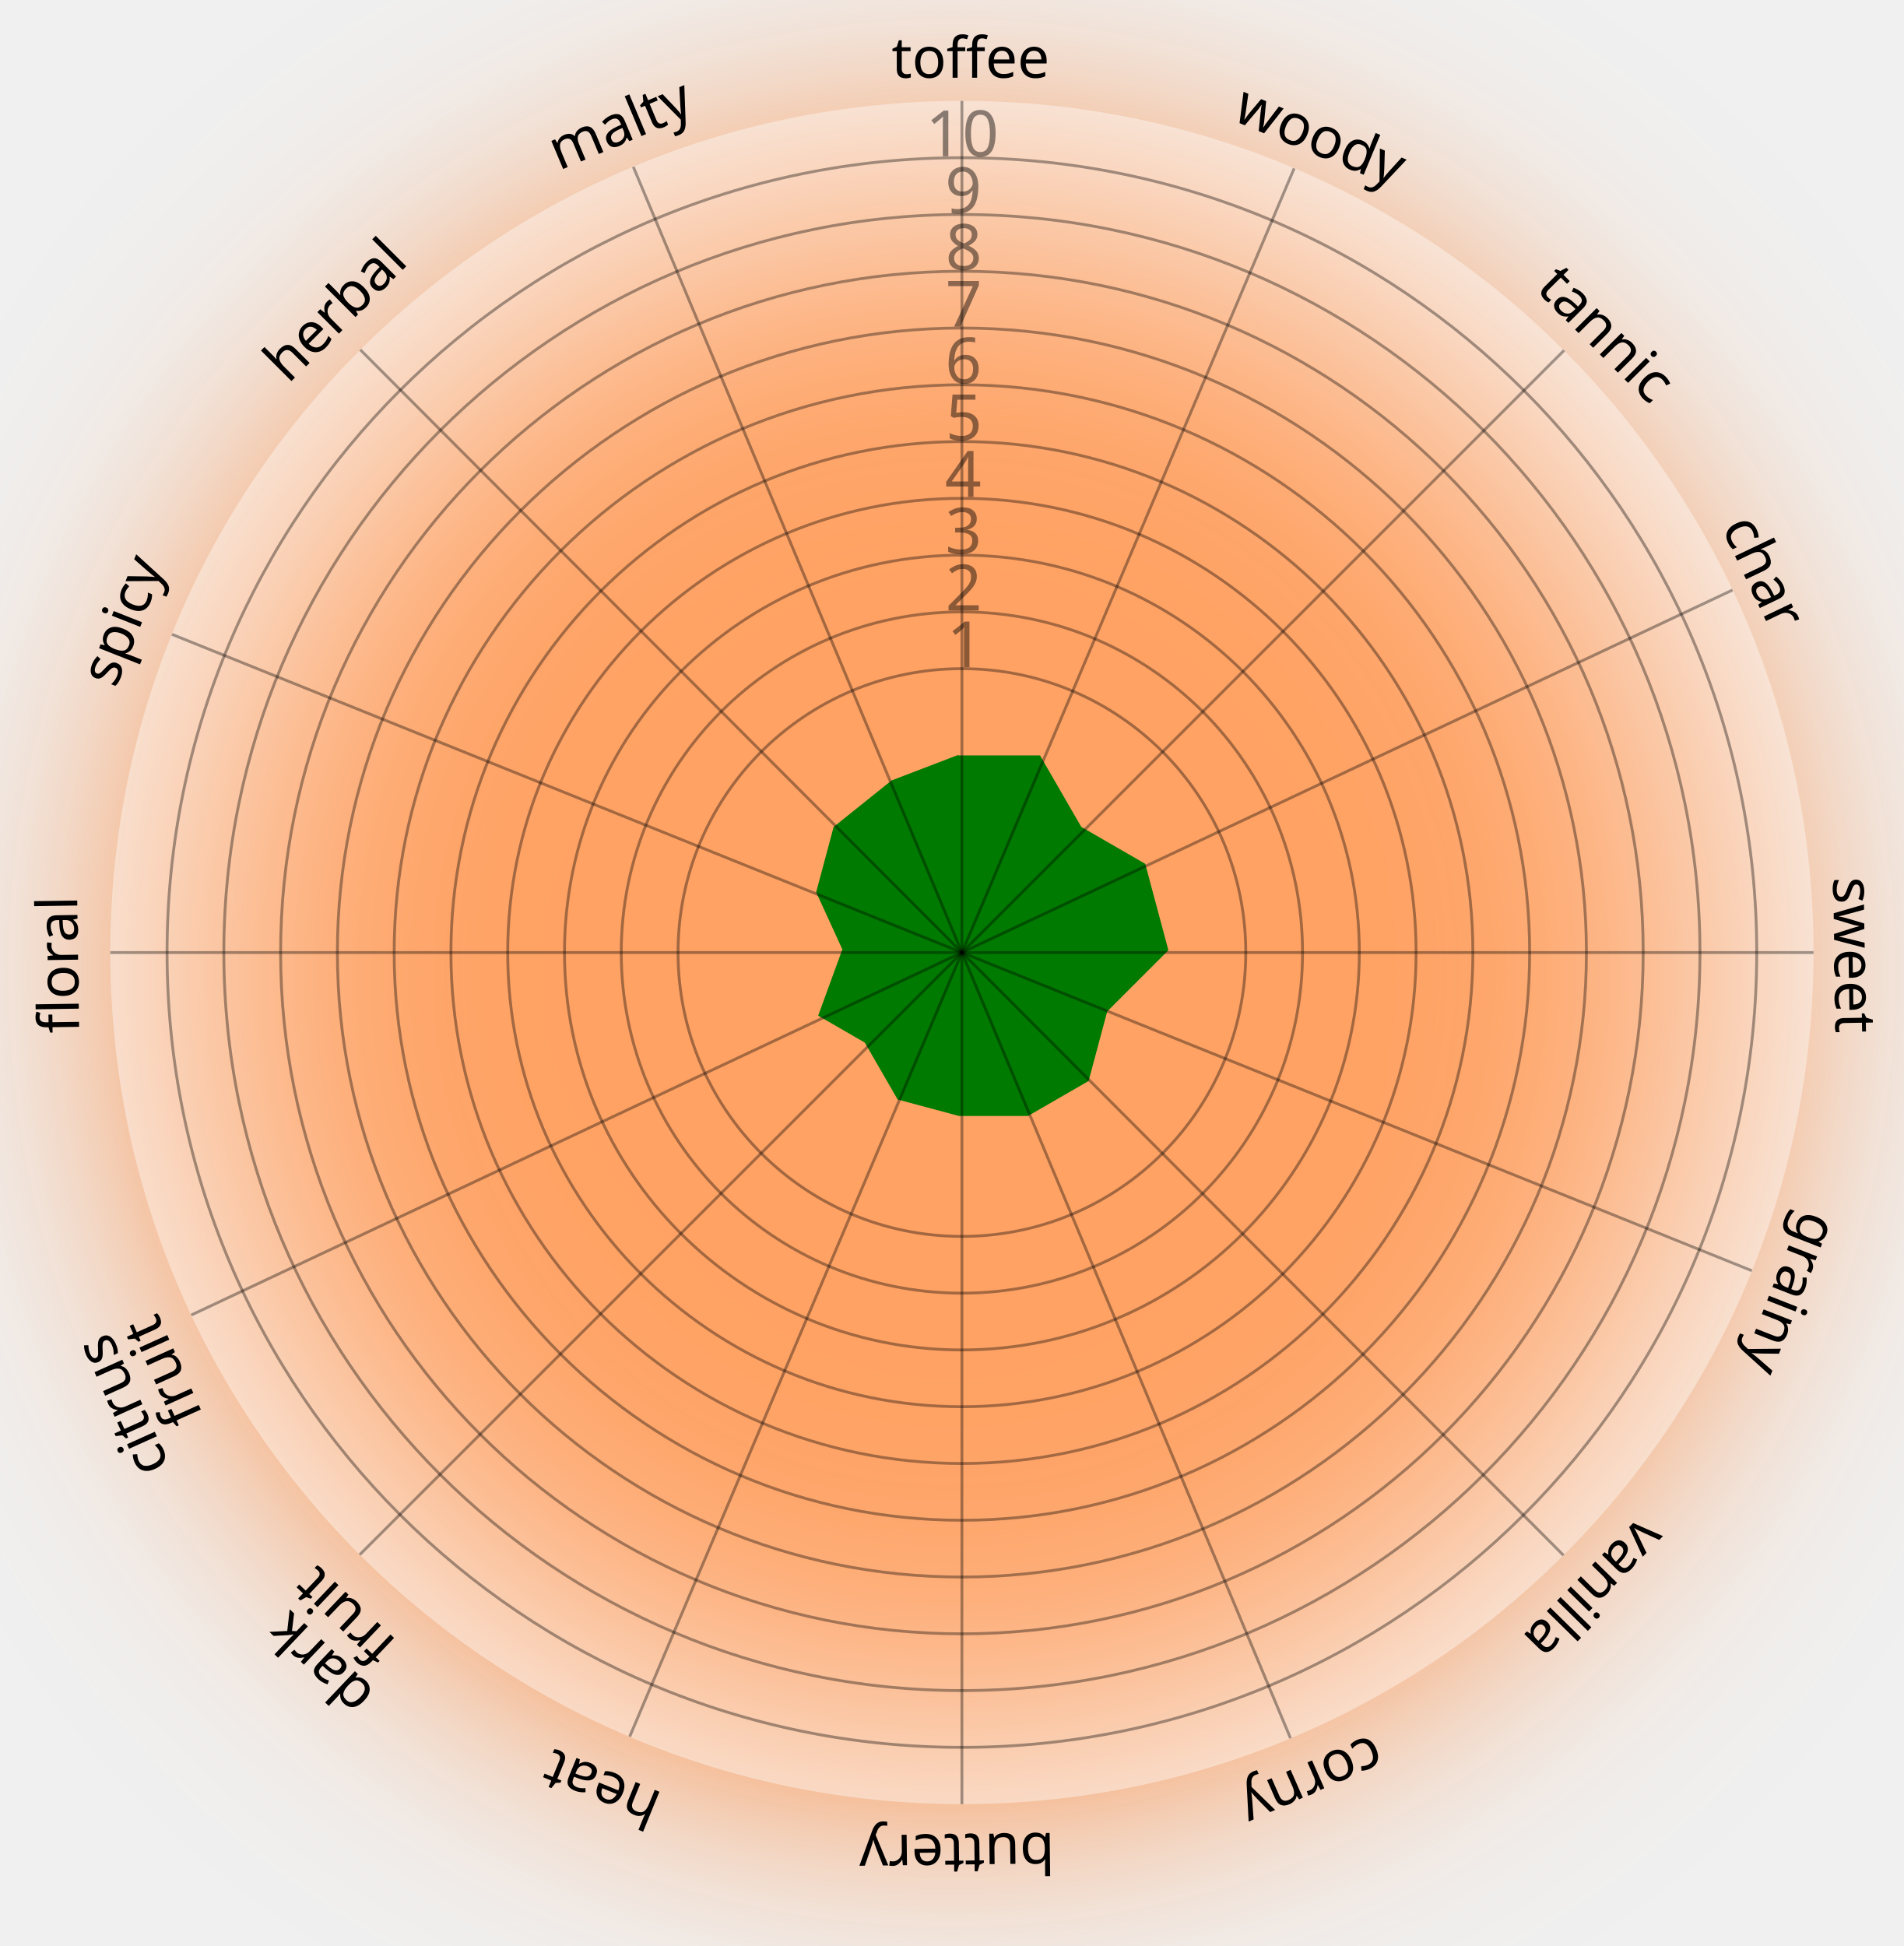
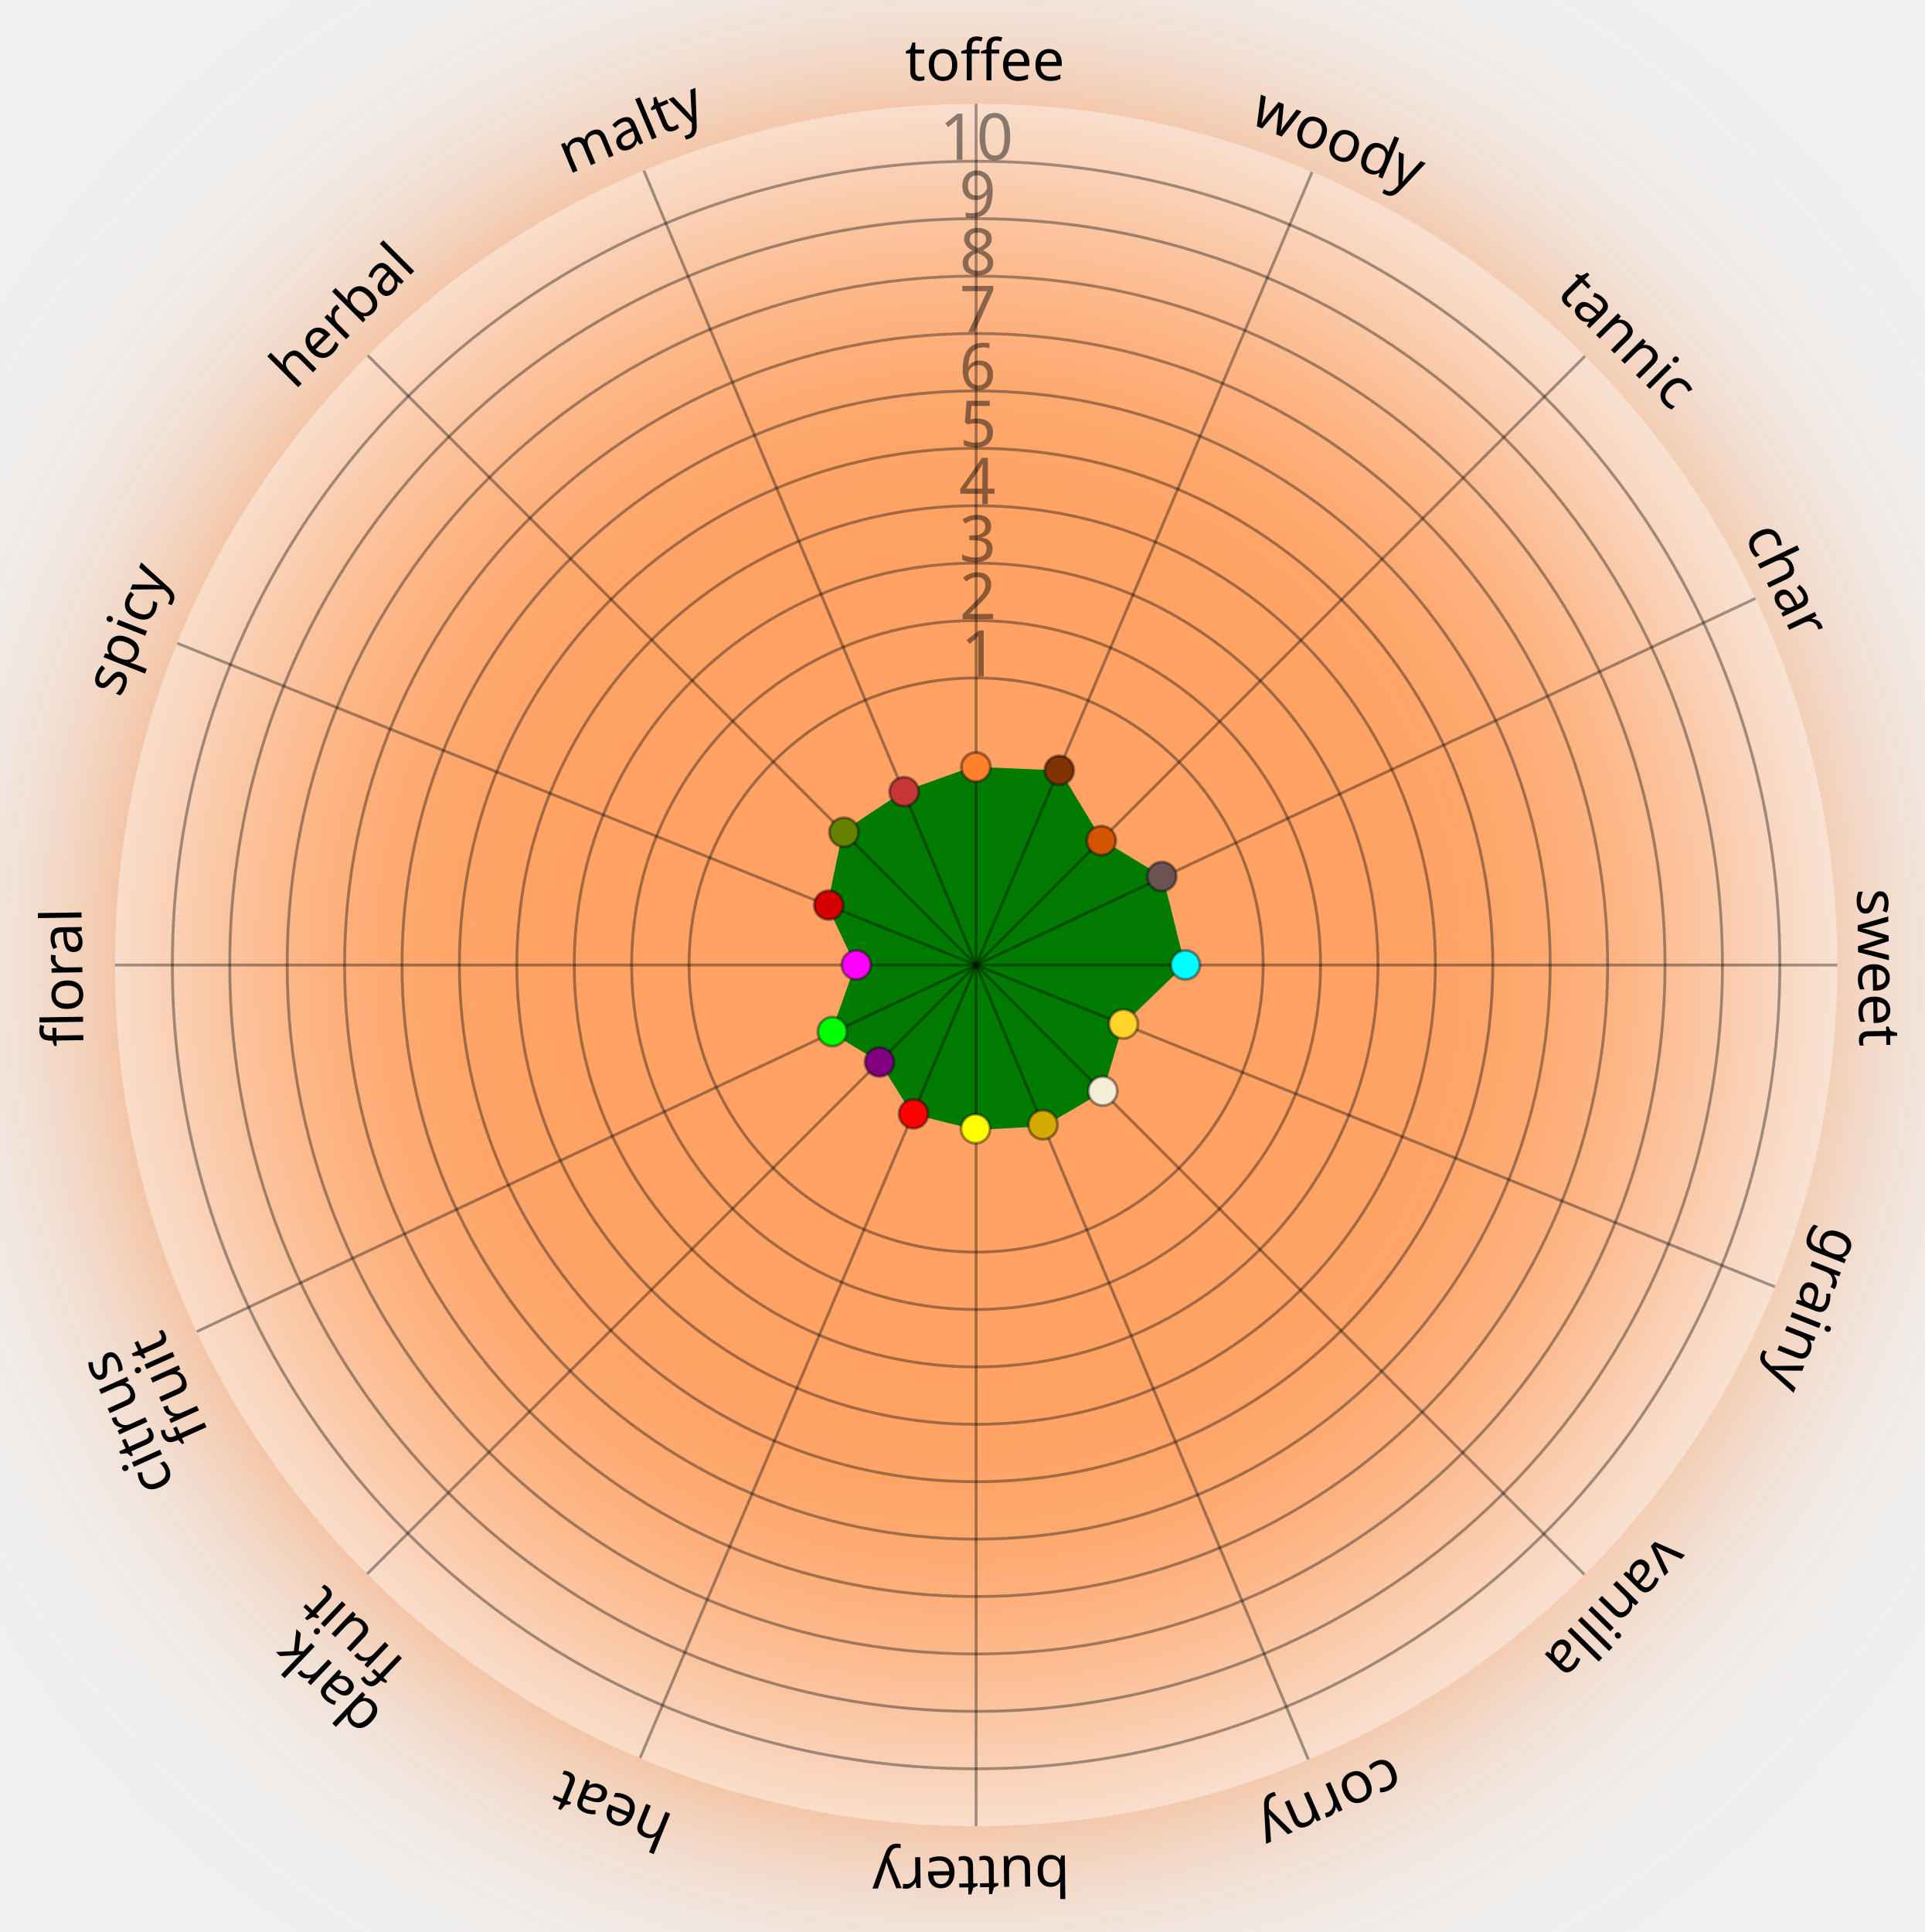
- <svg xmlns="http://www.w3.org/2000/svg" width="536.414pt" height="548.432pt" viewBox="0 0 670.518 685.54" id="svg2" version="1.1">
+ <svg xmlns="http://www.w3.org/2000/svg" width="536.414pt" height="538.432pt" viewBox="0 0 670.518 673.04" id="svg2" version="1.1">
  <defs id="defs4">
    <filter style="color-interpolation-filters:sRGB" id="filter4206" x="-0.233" width="1.466" y="-0.23" height="1.46">
      <feGaussianBlur stdDeviation="57.367" id="feGaussianBlur4208" />
    </filter>
  </defs>
-   <g id="layer1" transform="translate(-33.19197,-190.6208)">
-     <ellipse style="opacity:1;fill:#ff6600;fill-opacity:1;filter:url(#filter4206)" id="path4136" cx="372.047" cy="526.181" rx="295.47" ry="299.005" transform="matrix(0.9234677,0,0,0.9234677,24.8771,47.47978)" />
-     <circle style="opacity:1;fill:#ffffff;fill-opacity:0.392" id="path4200" cx="372.047" cy="526.181" r="300" />
-     <path style="fill:#007a00;fill-opacity:1;fill-rule:evenodd;stroke:#007a00;stroke-width:1px;stroke-linecap:butt;stroke-linejoin:miter;stroke-opacity:1" d="m 370.34,457.229 28.929,0 14.465,25.055 22.463,12.969 8.032,29.975 -21.427,21.427 -6.551,24.447 -21.037,12.146 -24.16,0 -21.307,-5.709 -11.551,-20.007 -16.169,-9.335 8.446,-23.145 -9.24,-20.179 6.071,-22.657 20.227,-16.224 23.365,-8.944" id="path4540" />
-     <g id="g4510" style="fill:none">
+   <ellipse style="opacity:1;fill:#ff6600;fill-opacity:1;filter:url(#filter4206)" id="path4136" cx="372.047" cy="526.181" rx="295.47" ry="299.005" transform="matrix(0.9234678,0,0,0.9234678,-8.314865,-149.3911)" />
+   <g id="layer1">
+     <circle style="opacity:1;fill:#ffffff;fill-opacity:0.392" id="path4200" cx="340.047" cy="336.181" r="300" />
+     <path style="fill:#007a00;fill-opacity:1;fill-rule:evenodd;stroke:#007a00;stroke-width:1px;stroke-linecap:butt;stroke-linejoin:miter;stroke-opacity:1" d="M 368.657,268.365 C 373.605,276.548 378.554,284.731 383.502,292.915 390.568,297.196 397.635,301.477 404.702,305.758 407.211,315.833 409.72,325.909 412.229,335.985 405.086,342.875 397.944,349.764 390.801,356.654 388.492,364.425 386.182,372.195 383.872,379.965 376.935,383.881 370.128,388.228 363.111,391.877 355.359,392.228 347.581,392.86 339.845,393.036 332.605,391.245 325.366,389.455 318.126,387.664 314.135,381.563 310.452,375.147 306.27,369.242 300.898,366.023 295.526,362.804 290.154,359.585 292.927,351.786 295.7,343.987 298.473,336.188 295.224,329.293 291.976,322.398 288.728,315.503 290.499,306.983 292.27,298.463 294.041,289.943 301.284,285.305 308.325,280.263 315.695,275.879 323.807,272.977 331.919,270.076 340.031,267.174" id="finish" />
+     <g id="g4510" style="fill:none" transform="translate(-32,-190)">
      <circle r="280" cy="526.181" cx="372.047" id="path4200-7" style="opacity:1;fill:none;fill-opacity:1;stroke:#000000;stroke-opacity:0.363" />
      <circle r="260" cy="526.181" cx="372.047" id="path4200-7-8" style="opacity:1;fill:none;fill-opacity:1;stroke:#000000;stroke-opacity:0.363" />
      <circle r="240" cy="526.181" cx="372.047" id="path4200-7-5" style="opacity:1;fill:none;fill-opacity:1;stroke:#000000;stroke-opacity:0.363" />
      <circle r="220" cy="526.181" cx="372.047" id="path4200-7-7" style="opacity:1;fill:none;fill-opacity:1;stroke:#000000;stroke-opacity:0.363" />
      <circle r="200" cy="526.181" cx="372.047" id="path4200-7-4" style="opacity:1;fill:none;fill-opacity:1;stroke:#000000;stroke-opacity:0.363" />
      <circle r="180" cy="526.181" cx="372.047" id="path4200-7-1" style="opacity:1;fill:none;fill-opacity:1;stroke:#000000;stroke-opacity:0.363" />
      <circle r="160" cy="526.181" cx="372.047" id="path4200-7-85" style="opacity:1;fill:none;fill-opacity:1;stroke:#000000;stroke-opacity:0.363" />
      <circle r="140" cy="526.181" cx="372.047" id="path4200-7-9" style="opacity:1;fill:none;fill-opacity:1;stroke:#000000;stroke-opacity:0.363" />
      <circle r="120" cy="526.181" cx="372.047" id="path4200-7-75" style="opacity:1;fill:none;fill-opacity:1;stroke:#000000;stroke-opacity:0.363" />
      <circle r="100" cy="526.181" cx="372.047" id="path4200-7-3" style="opacity:1;fill:none;fill-opacity:0;stroke:#000000;stroke-opacity:0.365" />
-       <path id="path4316" d="m 372.047,226.181 0,600" style="fill:none;fill-rule:evenodd;stroke:#000000;stroke-width:0.998px;stroke-linecap:butt;stroke-linejoin:miter;stroke-opacity:0.363" />
-       <path id="path4316-8" d="m 672.047,526.181 -600,0" style="fill:none;fill-rule:evenodd;stroke:#000000;stroke-width:0.998px;stroke-linecap:butt;stroke-linejoin:miter;stroke-opacity:0.363" />
+       <path id="path4316" d="M 372.047,226.181 372.047,826.181" style="fill:none;fill-rule:evenodd;stroke:#000000;stroke-width:0.998px;stroke-linecap:butt;stroke-linejoin:miter;stroke-opacity:0.363" />
+       <path id="path4316-8" d="M 672.047,526.181 72.047,526.181" style="fill:none;fill-rule:evenodd;stroke:#000000;stroke-width:0.998px;stroke-linecap:butt;stroke-linejoin:miter;stroke-opacity:0.363" />
      <path style="fill:none;fill-rule:evenodd;stroke:#000000;stroke-width:0.998px;stroke-linecap:butt;stroke-linejoin:miter;stroke-opacity:0.363" d="M 583.971,738.522 160.124,313.841" id="path4375" />
      <path style="fill:none;fill-rule:evenodd;stroke:#000000;stroke-width:0.998px;stroke-linecap:butt;stroke-linejoin:miter;stroke-opacity:0.363" d="M 159.915,738.313 584.179,314.049" id="path4377" />
      <path style="fill:none;fill-rule:evenodd;stroke:#000000;stroke-width:0.998px;stroke-linecap:butt;stroke-linejoin:miter;stroke-opacity:0.363" d="M 487.799,802.951 256.296,249.411" id="path4379" />
      <path style="fill:none;fill-rule:evenodd;stroke:#000000;stroke-width:0.998px;stroke-linecap:butt;stroke-linejoin:miter;stroke-opacity:0.363" d="M 255.009,802.409 489.086,249.953" id="path4381" />
      <path style="fill:none;fill-rule:evenodd;stroke:#000000;stroke-width:0.998px;stroke-linecap:butt;stroke-linejoin:miter;stroke-opacity:0.363" d="M 100.583,653.88 643.512,398.482" id="path4383" />
      <path style="fill:none;fill-rule:evenodd;stroke:#000000;stroke-width:0.998px;stroke-linecap:butt;stroke-linejoin:miter;stroke-opacity:0.363" d="M 93.774,414.091 650.32,638.271" id="path4385" />
+       <circle style="opacity:1;fill:#668000;fill-opacity:1;stroke:#000000;stroke-opacity:0.392" id="path4235" cx="326.01" cy="479.929" r="5.051" />
+       <circle style="opacity:1;fill:#c83737;fill-opacity:1;stroke:#000000;stroke-opacity:0.392" id="path4235-9" cx="346.971" cy="465.787" r="5.051" />
+       <circle style="opacity:1;fill:#ff7f2a;fill-opacity:1;stroke:#000000;stroke-opacity:0.392" id="path4235-0" cx="371.972" cy="457.2" r="5.051" />
+       <circle style="opacity:1;fill:#803300;fill-opacity:1;stroke:#000000;stroke-opacity:0.392" id="path4235-91" cx="401.014" cy="458.337" r="5.051" />
+       <circle style="opacity:1;fill:#d45500;fill-opacity:1;stroke:#000000;stroke-opacity:0.392" id="path4235-7" cx="415.661" cy="482.833" r="5.051" />
+       <circle style="opacity:1;fill:#6c5353;fill-opacity:1;stroke:#000000;stroke-opacity:0.392" id="path4235-71" cx="436.748" cy="495.334" r="5.051" />
+       <circle style="opacity:1;fill:#00ffff;fill-opacity:1;stroke:#000000;stroke-opacity:0.392" id="path4235-1" cx="444.955" cy="526.143" r="5.051" />
+       <circle style="opacity:1;fill:#ffd42a;fill-opacity:1;stroke:#000000;stroke-opacity:0.392" id="path4235-5" cx="423.363" cy="546.725" r="5.051" />
+       <circle style="opacity:1;fill:#f4eed7;fill-opacity:1;stroke:#000000;stroke-opacity:0.392" id="path4235-97" cx="416.166" cy="570.085" r="5.051" />
+       <circle style="color:#000000;clip-rule:nonzero;display:inline;overflow:visible;visibility:visible;opacity:1;isolation:auto;mix-blend-mode:normal;color-interpolation:sRGB;color-interpolation-filters:linearRGB;solid-color:#000000;solid-opacity:1;fill:#d4aa00;fill-opacity:1;fill-rule:nonzero;stroke:#000000;stroke-width:1;stroke-linecap:butt;stroke-linejoin:miter;stroke-miterlimit:4;stroke-dasharray:none;stroke-dashoffset:0;stroke-opacity:0.392;color-rendering:auto;image-rendering:auto;shape-rendering:auto;text-rendering:auto;enable-background:accumulate" id="path4235-76" cx="395.332" cy="581.828" r="5.051" />
+       <circle style="opacity:1;fill:#ffff00;fill-opacity:1;stroke:#000000;stroke-opacity:0.392" id="path4235-6" cx="371.846" cy="583.217" r="5.051" />
+       <circle style="opacity:1;fill:#ff0000;fill-opacity:1;stroke:#000000;stroke-opacity:0.392" id="path4235-56" cx="350.254" cy="578.04" r="5.051" />
+       <circle style="opacity:1;fill:#800080;fill-opacity:1;stroke:#000000;stroke-opacity:0.392" id="path4235-3" cx="338.384" cy="559.984" r="5.051" />
+       <circle style="opacity:1;fill:#00ff00;fill-opacity:1;stroke:#000000;stroke-opacity:0.392" id="path4235-94" cx="321.969" cy="549.377" r="5.051" />
+       <circle style="opacity:1;fill:#ff00ff;fill-opacity:1;stroke:#000000;stroke-opacity:0.392" id="path4235-8" cx="330.303" cy="526.143" r="5.051" />
+       <circle style="opacity:1;fill:#d40000;fill-opacity:1;stroke:#000000;stroke-opacity:0.392" id="path4235-12" cx="320.707" cy="505.309" r="5.051" />
    </g>
-     <text xml:space="preserve" style="font-style:normal;font-variant:normal;font-weight:normal;font-stretch:normal;font-size:22.5px;line-height:125%;font-family:'Abyssinica SIL';-inkscape-font-specification:'Abyssinica SIL, Normal';text-align:start;letter-spacing:0px;word-spacing:0px;writing-mode:lr-tb;text-anchor:start;opacity:0.45;fill:#000000;fill-opacity:1;stroke:none;stroke-width:1px;stroke-linecap:butt;stroke-linejoin:miter;stroke-opacity:1" x="359.281" y="245.659" id="text4387">
-       <tspan id="tspan4389" x="359.281" y="245.659">10</tspan>
+     <text xml:space="preserve" style="font-style:normal;font-variant:normal;font-weight:normal;font-stretch:normal;font-size:22.5px;line-height:125%;font-family:'Abyssinica SIL';-inkscape-font-specification:'Abyssinica SIL, Normal';text-align:start;letter-spacing:0px;word-spacing:0px;writing-mode:lr-tb;text-anchor:start;opacity:0.45;fill:#000000;fill-opacity:1;stroke:none;stroke-width:1px;stroke-linecap:butt;stroke-linejoin:miter;stroke-opacity:1" x="327.281" y="55.659" id="text4387">
+       <tspan id="tspan4389" x="327.281" y="55.659">10</tspan>
    </text>
-     <text xml:space="preserve" style="font-style:normal;font-variant:normal;font-weight:normal;font-stretch:normal;font-size:22.5px;line-height:125%;font-family:'Abyssinica SIL';-inkscape-font-specification:'Abyssinica SIL, Normal';text-align:start;letter-spacing:0px;word-spacing:0px;writing-mode:lr-tb;text-anchor:start;opacity:0.45;fill:#000000;fill-opacity:1;stroke:none;stroke-width:1px;stroke-linecap:butt;stroke-linejoin:miter;stroke-opacity:1" x="366.131" y="265.681" id="text4387-1">
-       <tspan id="tspan4481" x="366.131" y="265.681">9</tspan>
+     <text xml:space="preserve" style="font-style:normal;font-variant:normal;font-weight:normal;font-stretch:normal;font-size:22.5px;line-height:125%;font-family:'Abyssinica SIL';-inkscape-font-specification:'Abyssinica SIL, Normal';text-align:start;letter-spacing:0px;word-spacing:0px;writing-mode:lr-tb;text-anchor:start;opacity:0.45;fill:#000000;fill-opacity:1;stroke:none;stroke-width:1px;stroke-linecap:butt;stroke-linejoin:miter;stroke-opacity:1" x="334.131" y="75.681" id="text4387-1">
+       <tspan id="tspan4481" x="334.131" y="75.681">9</tspan>
    </text>
-     <text xml:space="preserve" style="font-style:normal;font-variant:normal;font-weight:normal;font-stretch:normal;font-size:22.5px;line-height:125%;font-family:'Abyssinica SIL';-inkscape-font-specification:'Abyssinica SIL, Normal';text-align:start;letter-spacing:0px;word-spacing:0px;writing-mode:lr-tb;text-anchor:start;opacity:0.45;fill:#000000;fill-opacity:1;stroke:none;stroke-width:1px;stroke-linecap:butt;stroke-linejoin:miter;stroke-opacity:1" x="366.263" y="285.681" id="text4387-6">
-       <tspan id="tspan4483" x="366.263" y="285.681">8</tspan>
+     <text xml:space="preserve" style="font-style:normal;font-variant:normal;font-weight:normal;font-stretch:normal;font-size:22.5px;line-height:125%;font-family:'Abyssinica SIL';-inkscape-font-specification:'Abyssinica SIL, Normal';text-align:start;letter-spacing:0px;word-spacing:0px;writing-mode:lr-tb;text-anchor:start;opacity:0.45;fill:#000000;fill-opacity:1;stroke:none;stroke-width:1px;stroke-linecap:butt;stroke-linejoin:miter;stroke-opacity:1" x="334.263" y="95.681" id="text4387-6">
+       <tspan id="tspan4483" x="334.263" y="95.681">8</tspan>
    </text>
-     <text xml:space="preserve" style="font-style:normal;font-variant:normal;font-weight:normal;font-stretch:normal;font-size:22.5px;line-height:125%;font-family:'Abyssinica SIL';-inkscape-font-specification:'Abyssinica SIL, Normal';text-align:start;letter-spacing:0px;word-spacing:0px;writing-mode:lr-tb;text-anchor:start;opacity:0.45;fill:#000000;fill-opacity:1;stroke:none;stroke-width:1px;stroke-linecap:butt;stroke-linejoin:miter;stroke-opacity:1" x="366.252" y="305.681" id="text4387-8">
-       <tspan id="tspan4485" x="366.252" y="305.681">7</tspan>
+     <text xml:space="preserve" style="font-style:normal;font-variant:normal;font-weight:normal;font-stretch:normal;font-size:22.5px;line-height:125%;font-family:'Abyssinica SIL';-inkscape-font-specification:'Abyssinica SIL, Normal';text-align:start;letter-spacing:0px;word-spacing:0px;writing-mode:lr-tb;text-anchor:start;opacity:0.45;fill:#000000;fill-opacity:1;stroke:none;stroke-width:1px;stroke-linecap:butt;stroke-linejoin:miter;stroke-opacity:1" x="334.252" y="115.681" id="text4387-8">
+       <tspan id="tspan4485" x="334.252" y="115.681">7</tspan>
    </text>
-     <text xml:space="preserve" style="font-style:normal;font-variant:normal;font-weight:normal;font-stretch:normal;font-size:22.5px;line-height:125%;font-family:'Abyssinica SIL';-inkscape-font-specification:'Abyssinica SIL, Normal';text-align:start;letter-spacing:0px;word-spacing:0px;writing-mode:lr-tb;text-anchor:start;opacity:0.45;fill:#000000;fill-opacity:1;stroke:none;stroke-width:1px;stroke-linecap:butt;stroke-linejoin:miter;stroke-opacity:1" x="366.131" y="325.681" id="text4387-81">
-       <tspan id="tspan4487" x="366.131" y="325.681">6</tspan>
+     <text xml:space="preserve" style="font-style:normal;font-variant:normal;font-weight:normal;font-stretch:normal;font-size:22.5px;line-height:125%;font-family:'Abyssinica SIL';-inkscape-font-specification:'Abyssinica SIL, Normal';text-align:start;letter-spacing:0px;word-spacing:0px;writing-mode:lr-tb;text-anchor:start;opacity:0.45;fill:#000000;fill-opacity:1;stroke:none;stroke-width:1px;stroke-linecap:butt;stroke-linejoin:miter;stroke-opacity:1" x="334.131" y="135.681" id="text4387-81">
+       <tspan id="tspan4487" x="334.131" y="135.681">6</tspan>
    </text>
-     <text xml:space="preserve" style="font-style:normal;font-variant:normal;font-weight:normal;font-stretch:normal;font-size:22.5px;line-height:125%;font-family:'Abyssinica SIL';-inkscape-font-specification:'Abyssinica SIL, Normal';text-align:start;letter-spacing:0px;word-spacing:0px;writing-mode:lr-tb;text-anchor:start;opacity:0.45;fill:#000000;fill-opacity:1;stroke:none;stroke-width:1px;stroke-linecap:butt;stroke-linejoin:miter;stroke-opacity:1" x="366.334" y="345.681" id="text4387-2">
-       <tspan id="tspan4489" x="366.334" y="345.681">5</tspan>
+     <text xml:space="preserve" style="font-style:normal;font-variant:normal;font-weight:normal;font-stretch:normal;font-size:22.5px;line-height:125%;font-family:'Abyssinica SIL';-inkscape-font-specification:'Abyssinica SIL, Normal';text-align:start;letter-spacing:0px;word-spacing:0px;writing-mode:lr-tb;text-anchor:start;opacity:0.45;fill:#000000;fill-opacity:1;stroke:none;stroke-width:1px;stroke-linecap:butt;stroke-linejoin:miter;stroke-opacity:1" x="334.334" y="155.681" id="text4387-2">
+       <tspan id="tspan4489" x="334.334" y="155.681">5</tspan>
    </text>
-     <text xml:space="preserve" style="font-style:normal;font-variant:normal;font-weight:normal;font-stretch:normal;font-size:22.5px;line-height:125%;font-family:'Abyssinica SIL';-inkscape-font-specification:'Abyssinica SIL, Normal';text-align:start;letter-spacing:0px;word-spacing:0px;writing-mode:lr-tb;text-anchor:start;opacity:0.45;fill:#000000;fill-opacity:1;stroke:none;stroke-width:1px;stroke-linecap:butt;stroke-linejoin:miter;stroke-opacity:1" x="366.049" y="365.659" id="text4387-5">
-       <tspan id="tspan4502" x="366.049" y="365.659">4</tspan>
+     <text xml:space="preserve" style="font-style:normal;font-variant:normal;font-weight:normal;font-stretch:normal;font-size:22.5px;line-height:125%;font-family:'Abyssinica SIL';-inkscape-font-specification:'Abyssinica SIL, Normal';text-align:start;letter-spacing:0px;word-spacing:0px;writing-mode:lr-tb;text-anchor:start;opacity:0.45;fill:#000000;fill-opacity:1;stroke:none;stroke-width:1px;stroke-linecap:butt;stroke-linejoin:miter;stroke-opacity:1" x="334.049" y="175.659" id="text4387-5">
+       <tspan id="tspan4502" x="334.049" y="175.659">4</tspan>
    </text>
-     <text xml:space="preserve" style="font-style:normal;font-variant:normal;font-weight:normal;font-stretch:normal;font-size:22.5px;line-height:125%;font-family:'Abyssinica SIL';-inkscape-font-specification:'Abyssinica SIL, Normal';text-align:start;letter-spacing:0px;word-spacing:0px;writing-mode:lr-tb;text-anchor:start;opacity:0.45;fill:#000000;fill-opacity:1;stroke:none;stroke-width:1px;stroke-linecap:butt;stroke-linejoin:miter;stroke-opacity:1" x="366.197" y="385.659" id="text4387-4">
-       <tspan id="tspan4504" x="366.197" y="385.659">3</tspan>
+     <text xml:space="preserve" style="font-style:normal;font-variant:normal;font-weight:normal;font-stretch:normal;font-size:22.5px;line-height:125%;font-family:'Abyssinica SIL';-inkscape-font-specification:'Abyssinica SIL, Normal';text-align:start;letter-spacing:0px;word-spacing:0px;writing-mode:lr-tb;text-anchor:start;opacity:0.45;fill:#000000;fill-opacity:1;stroke:none;stroke-width:1px;stroke-linecap:butt;stroke-linejoin:miter;stroke-opacity:1" x="334.197" y="195.659" id="text4387-4">
+       <tspan id="tspan4504" x="334.197" y="195.659">3</tspan>
    </text>
-     <text xml:space="preserve" style="font-style:normal;font-variant:normal;font-weight:normal;font-stretch:normal;font-size:22.5px;line-height:125%;font-family:'Abyssinica SIL';-inkscape-font-specification:'Abyssinica SIL, Normal';text-align:start;letter-spacing:0px;word-spacing:0px;writing-mode:lr-tb;text-anchor:start;opacity:0.45;fill:#000000;fill-opacity:1;stroke:none;stroke-width:1px;stroke-linecap:butt;stroke-linejoin:miter;stroke-opacity:1" x="366.263" y="405.659" id="text4387-7">
-       <tspan id="tspan4506" x="366.263" y="405.659">2</tspan>
+     <text xml:space="preserve" style="font-style:normal;font-variant:normal;font-weight:normal;font-stretch:normal;font-size:22.5px;line-height:125%;font-family:'Abyssinica SIL';-inkscape-font-specification:'Abyssinica SIL, Normal';text-align:start;letter-spacing:0px;word-spacing:0px;writing-mode:lr-tb;text-anchor:start;opacity:0.45;fill:#000000;fill-opacity:1;stroke:none;stroke-width:1px;stroke-linecap:butt;stroke-linejoin:miter;stroke-opacity:1" x="334.263" y="215.659" id="text4387-7">
+       <tspan id="tspan4506" x="334.263" y="215.659">2</tspan>
    </text>
-     <text xml:space="preserve" style="font-style:normal;font-variant:normal;font-weight:normal;font-stretch:normal;font-size:22.5px;line-height:125%;font-family:'Abyssinica SIL';-inkscape-font-specification:'Abyssinica SIL, Normal';text-align:start;letter-spacing:0px;word-spacing:0px;writing-mode:lr-tb;text-anchor:start;opacity:0.45;fill:#000000;fill-opacity:1;stroke:none;stroke-width:1px;stroke-linecap:butt;stroke-linejoin:miter;stroke-opacity:1" x="366.73" y="425.659" id="text4387-9">
-       <tspan id="tspan4508" x="366.73" y="425.659">1</tspan>
+     <text xml:space="preserve" style="font-style:normal;font-variant:normal;font-weight:normal;font-stretch:normal;font-size:22.5px;line-height:125%;font-family:'Abyssinica SIL';-inkscape-font-specification:'Abyssinica SIL, Normal';text-align:start;letter-spacing:0px;word-spacing:0px;writing-mode:lr-tb;text-anchor:start;opacity:0.45;fill:#000000;fill-opacity:1;stroke:none;stroke-width:1px;stroke-linecap:butt;stroke-linejoin:miter;stroke-opacity:1" x="334.73" y="235.659" id="text4387-9">
+       <tspan id="tspan4508" x="334.73" y="235.659">1</tspan>
    </text>
-     <text id="text4588" y="35.796" x="520.529" style="font-style:normal;font-variant:normal;font-weight:normal;font-stretch:normal;font-size:20px;line-height:125%;font-family:'Bitstream Charter';-inkscape-font-specification:'Bitstream Charter, Normal';text-align:start;letter-spacing:0px;word-spacing:0px;writing-mode:lr-tb;text-anchor:start;fill:#000000;fill-opacity:1;stroke:none;stroke-width:1px;stroke-linecap:butt;stroke-linejoin:miter;stroke-opacity:1" xml:space="preserve" transform="matrix(0.923446,0.3837283,-0.3837283,0.923446,0,0)">
-       <tspan y="35.796" x="520.529" id="tspan4590">woody</tspan>
+     <text id="text4588" y="-127.379" x="418.07" style="font-style:normal;font-variant:normal;font-weight:normal;font-stretch:normal;font-size:20px;line-height:125%;font-family:'Bitstream Charter';-inkscape-font-specification:'Bitstream Charter, Normal';text-align:start;letter-spacing:0px;word-spacing:0px;writing-mode:lr-tb;text-anchor:start;fill:#000000;fill-opacity:1;stroke:none;stroke-width:1px;stroke-linecap:butt;stroke-linejoin:miter;stroke-opacity:1" xml:space="preserve" transform="matrix(0.923446,0.3837283,-0.3837283,0.923446,0,0)">
+       <tspan y="-127.379" x="418.07" id="tspan4590">woody</tspan>
    </text>
-     <text id="text4592" y="-200.561" x="612.045" style="font-style:normal;font-variant:normal;font-weight:normal;font-stretch:normal;font-size:20px;line-height:125%;font-family:'Bitstream Charter';-inkscape-font-specification:'Bitstream Charter, Normal';text-align:start;letter-spacing:0px;word-spacing:0px;writing-mode:lr-tb;text-anchor:start;fill:#000000;fill-opacity:1;stroke:none;stroke-width:1px;stroke-linecap:butt;stroke-linejoin:miter;stroke-opacity:1" xml:space="preserve" transform="matrix(0.7052784,0.7089305,-0.7089305,0.7052784,0,0)">
-       <tspan y="-200.561" x="612.045" id="tspan4594">tannic</tspan>
+     <text id="text4592" y="-311.878" x="454.78" style="font-style:normal;font-variant:normal;font-weight:normal;font-stretch:normal;font-size:20px;line-height:125%;font-family:'Bitstream Charter';-inkscape-font-specification:'Bitstream Charter, Normal';text-align:start;letter-spacing:0px;word-spacing:0px;writing-mode:lr-tb;text-anchor:start;fill:#000000;fill-opacity:1;stroke:none;stroke-width:1px;stroke-linecap:butt;stroke-linejoin:miter;stroke-opacity:1" xml:space="preserve" transform="matrix(0.7052784,0.7089305,-0.7089305,0.7052784,0,0)">
+       <tspan y="-311.878" x="454.78" id="tspan4594">tannic</tspan>
    </text>
-     <text id="text4596" y="-414.889" x="615.22" style="font-style:normal;font-variant:normal;font-weight:normal;font-stretch:normal;font-size:20px;line-height:125%;font-family:'Bitstream Charter';-inkscape-font-specification:'Bitstream Charter, Normal';text-align:start;letter-spacing:0px;word-spacing:0px;writing-mode:lr-tb;text-anchor:start;fill:#000000;fill-opacity:1;stroke:none;stroke-width:1px;stroke-linecap:butt;stroke-linejoin:miter;stroke-opacity:1" xml:space="preserve" transform="matrix(0.4309837,0.9023597,-0.9023597,0.4309837,0,0)">
-       <tspan y="-414.889" x="615.22" id="tspan4598">char</tspan>
+     <text id="text4596" y="-467.901" x="429.979" style="font-style:normal;font-variant:normal;font-weight:normal;font-stretch:normal;font-size:20px;line-height:125%;font-family:'Bitstream Charter';-inkscape-font-specification:'Bitstream Charter, Normal';text-align:start;letter-spacing:0px;word-spacing:0px;writing-mode:lr-tb;text-anchor:start;fill:#000000;fill-opacity:1;stroke:none;stroke-width:1px;stroke-linecap:butt;stroke-linejoin:miter;stroke-opacity:1" xml:space="preserve" transform="matrix(0.4309837,0.9023597,-0.9023597,0.4309837,0,0)">
+       <tspan y="-467.901" x="429.979" id="tspan4598">char</tspan>
    </text>
-     <text id="text4600" y="-670.789" x="510.495" style="font-style:normal;font-variant:normal;font-weight:normal;font-stretch:normal;font-size:20px;line-height:125%;font-family:'Bitstream Charter';-inkscape-font-specification:'Bitstream Charter, Normal';text-align:start;letter-spacing:0px;word-spacing:0px;writing-mode:lr-tb;text-anchor:start;fill:#000000;fill-opacity:1;stroke:none;stroke-width:1px;stroke-linecap:butt;stroke-linejoin:miter;stroke-opacity:1" xml:space="preserve" transform="matrix(0.01612307,0.99987,-0.99987,0.01612307,0,0)">
-       <tspan y="-670.789" x="510.495" id="tspan4602">sweet</tspan>
+     <text id="text4600" y="-641.855" x="320.004" style="font-style:normal;font-variant:normal;font-weight:normal;font-stretch:normal;font-size:20px;line-height:125%;font-family:'Bitstream Charter';-inkscape-font-specification:'Bitstream Charter, Normal';text-align:start;letter-spacing:0px;word-spacing:0px;writing-mode:lr-tb;text-anchor:start;fill:#000000;fill-opacity:1;stroke:none;stroke-width:1px;stroke-linecap:butt;stroke-linejoin:miter;stroke-opacity:1" xml:space="preserve" transform="matrix(0.01612307,0.99987,-0.99987,0.01612307,0,0)">
+       <tspan y="-641.855" x="320.004" id="tspan4602">sweet</tspan>
    </text>
-     <text transform="matrix(-0.3650002,0.9310074,-0.9310074,-0.3650002,0,0)" id="text4604" y="-847.274" x="329.802" style="font-style:normal;font-variant:normal;font-weight:normal;font-stretch:normal;font-size:20px;line-height:125%;font-family:'Bitstream Charter';-inkscape-font-specification:'Bitstream Charter, Normal';text-align:start;letter-spacing:0px;word-spacing:0px;writing-mode:lr-tb;text-anchor:start;fill:#000000;fill-opacity:1;stroke:none;stroke-width:1px;stroke-linecap:butt;stroke-linejoin:miter;stroke-opacity:1" xml:space="preserve">
-       <tspan y="-847.274" x="329.802" id="tspan4606">grainy</tspan>
+     <text id="text4604" y="-748.133" x="164.59" style="font-style:normal;font-variant:normal;font-weight:normal;font-stretch:normal;font-size:20px;line-height:125%;font-family:'Bitstream Charter';-inkscape-font-specification:'Bitstream Charter, Normal';text-align:start;letter-spacing:0px;word-spacing:0px;writing-mode:lr-tb;text-anchor:start;fill:#000000;fill-opacity:1;stroke:none;stroke-width:1px;stroke-linecap:butt;stroke-linejoin:miter;stroke-opacity:1" xml:space="preserve" transform="matrix(-0.3650002,0.9310074,-0.9310074,-0.3650002,0,0)">
+       <tspan y="-748.133" x="164.59" id="tspan4606">grainy</tspan>
    </text>
-     <text transform="matrix(-0.7002177,0.7139294,-0.7139294,-0.7002177,0,0)" id="text4608" y="-943.603" x="88.987" style="font-style:normal;font-variant:normal;font-weight:normal;font-stretch:normal;font-size:20px;line-height:125%;font-family:'Bitstream Charter';-inkscape-font-specification:'Bitstream Charter, Normal';text-align:start;letter-spacing:0px;word-spacing:0px;writing-mode:lr-tb;text-anchor:start;fill:#000000;fill-opacity:1;stroke:none;stroke-width:1px;stroke-linecap:butt;stroke-linejoin:miter;stroke-opacity:1" xml:space="preserve">
-       <tspan y="-943.603" x="88.987" id="tspan4610">vanilla</tspan>
+     <text id="text4608" y="-787.715" x="-24.252" style="font-style:normal;font-variant:normal;font-weight:normal;font-stretch:normal;font-size:20px;line-height:125%;font-family:'Bitstream Charter';-inkscape-font-specification:'Bitstream Charter, Normal';text-align:start;letter-spacing:0px;word-spacing:0px;writing-mode:lr-tb;text-anchor:start;fill:#000000;fill-opacity:1;stroke:none;stroke-width:1px;stroke-linecap:butt;stroke-linejoin:miter;stroke-opacity:1" xml:space="preserve" transform="matrix(-0.7002177,0.7139294,-0.7139294,-0.7002177,0,0)">
+       <tspan y="-787.715" x="-24.252" id="tspan4610">vanilla</tspan>
    </text>
-     <text transform="matrix(-0.9150391,0.4033651,-0.4033651,-0.9150391,0,0)" id="text4612" y="-941.718" x="-149.661" style="font-style:normal;font-variant:normal;font-weight:normal;font-stretch:normal;font-size:20px;line-height:125%;font-family:'Bitstream Charter';-inkscape-font-specification:'Bitstream Charter, Normal';text-align:start;letter-spacing:0px;word-spacing:0px;writing-mode:lr-tb;text-anchor:start;fill:#000000;fill-opacity:1;stroke:none;stroke-width:1px;stroke-linecap:butt;stroke-linejoin:miter;stroke-opacity:1" xml:space="preserve">
-       <tspan y="-941.718" x="-149.661" id="tspan4614">corny</tspan>
+     <text id="text4612" y="-754.953" x="-197.02" style="font-style:normal;font-variant:normal;font-weight:normal;font-stretch:normal;font-size:20px;line-height:125%;font-family:'Bitstream Charter';-inkscape-font-specification:'Bitstream Charter, Normal';text-align:start;letter-spacing:0px;word-spacing:0px;writing-mode:lr-tb;text-anchor:start;fill:#000000;fill-opacity:1;stroke:none;stroke-width:1px;stroke-linecap:butt;stroke-linejoin:miter;stroke-opacity:1" xml:space="preserve" transform="matrix(-0.9150391,0.4033651,-0.4033651,-0.9150391,0,0)">
+       <tspan y="-754.953" x="-197.02" id="tspan4614">corny</tspan>
    </text>
-     <text transform="matrix(-0.9999208,0.01258945,-0.01258945,-0.9999208,0,0)" id="text4616" y="-841.343" x="-394.082" style="font-style:normal;font-variant:normal;font-weight:normal;font-stretch:normal;font-size:20px;line-height:125%;font-family:'Bitstream Charter';-inkscape-font-specification:'Bitstream Charter, Normal';text-align:start;letter-spacing:0px;word-spacing:0px;writing-mode:lr-tb;text-anchor:start;fill:#000000;fill-opacity:1;stroke:none;stroke-width:1px;stroke-linecap:butt;stroke-linejoin:miter;stroke-opacity:1" xml:space="preserve">
-       <tspan y="-841.343" x="-394.082" id="tspan4618">buttery</tspan>
+     <text id="text4616" y="-650.957" x="-364.476" style="font-style:normal;font-variant:normal;font-weight:normal;font-stretch:normal;font-size:20px;line-height:125%;font-family:'Bitstream Charter';-inkscape-font-specification:'Bitstream Charter, Normal';text-align:start;letter-spacing:0px;word-spacing:0px;writing-mode:lr-tb;text-anchor:start;fill:#000000;fill-opacity:1;stroke:none;stroke-width:1px;stroke-linecap:butt;stroke-linejoin:miter;stroke-opacity:1" xml:space="preserve" transform="matrix(-0.9999208,0.01258945,-0.01258945,-0.9999208,0,0)">
+       <tspan y="-650.957" x="-364.476" id="tspan4618">buttery</tspan>
    </text>
-     <text transform="matrix(-0.9259685,-0.3776008,0.3776008,-0.9259685,0,0)" id="text4620" y="-660.739" x="-557.844" style="font-style:normal;font-variant:normal;font-weight:normal;font-stretch:normal;font-size:20px;line-height:125%;font-family:'Bitstream Charter';-inkscape-font-specification:'Bitstream Charter, Normal';text-align:start;letter-spacing:0px;word-spacing:0px;writing-mode:lr-tb;text-anchor:start;fill:#000000;fill-opacity:1;stroke:none;stroke-width:1px;stroke-linecap:butt;stroke-linejoin:miter;stroke-opacity:1" xml:space="preserve">
-       <tspan y="-660.739" x="-557.844" id="tspan4622">heat</tspan>
+     <text id="text4620" y="-496.888" x="-456.47" style="font-style:normal;font-variant:normal;font-weight:normal;font-stretch:normal;font-size:20px;line-height:125%;font-family:'Bitstream Charter';-inkscape-font-specification:'Bitstream Charter, Normal';text-align:start;letter-spacing:0px;word-spacing:0px;writing-mode:lr-tb;text-anchor:start;fill:#000000;fill-opacity:1;stroke:none;stroke-width:1px;stroke-linecap:butt;stroke-linejoin:miter;stroke-opacity:1" xml:space="preserve" transform="matrix(-0.9259685,-0.3776008,0.3776008,-0.9259685,0,0)">
+       <tspan y="-496.888" x="-456.47" id="tspan4622">heat</tspan>
    </text>
-     <text transform="matrix(-0.7248385,-0.6889189,0.6889189,-0.7248385,0,0)" id="text4624" y="-455.908" x="-622.762" style="font-style:normal;font-variant:normal;font-weight:normal;font-stretch:normal;font-size:20px;line-height:90%;font-family:'Bitstream Charter';-inkscape-font-specification:'Bitstream Charter, Normal';text-align:center;letter-spacing:0px;word-spacing:0px;writing-mode:lr-tb;text-anchor:middle;fill:#000000;fill-opacity:1;stroke:none;stroke-width:1px;stroke-linecap:butt;stroke-linejoin:miter;stroke-opacity:1" xml:space="preserve">
-       <tspan y="-455.908" x="-622.762" id="tspan4626">dark</tspan>
-       <tspan y="-437.908" x="-622.762" id="tspan4654">fruit</tspan>
+     <text id="text4624" y="-340.234" x="-468.675" style="font-style:normal;font-variant:normal;font-weight:normal;font-stretch:normal;font-size:20px;line-height:90%;font-family:'Bitstream Charter';-inkscape-font-specification:'Bitstream Charter, Normal';text-align:center;letter-spacing:0px;word-spacing:0px;writing-mode:lr-tb;text-anchor:middle;fill:#000000;fill-opacity:1;stroke:none;stroke-width:1px;stroke-linecap:butt;stroke-linejoin:miter;stroke-opacity:1" xml:space="preserve" transform="matrix(-0.7248385,-0.6889189,0.6889189,-0.7248385,0,0)">
+       <tspan y="-340.234" x="-468.675" id="tspan4626">dark</tspan>
+       <tspan y="-322.234" x="-468.675" id="tspan4654">fruit</tspan>
    </text>
-     <text transform="matrix(-0.4110044,-0.9116333,0.9116333,-0.4110044,0,0)" id="text4628" y="-205.683" x="-638.403" style="font-style:normal;font-variant:normal;font-weight:normal;font-stretch:normal;font-size:20px;line-height:90%;font-family:'Bitstream Charter';-inkscape-font-specification:'Bitstream Charter, Normal';text-align:center;letter-spacing:0px;word-spacing:0px;writing-mode:lr-tb;text-anchor:middle;fill:#000000;fill-opacity:1;stroke:none;stroke-width:1px;stroke-linecap:butt;stroke-linejoin:miter;stroke-opacity:1" xml:space="preserve">
-       <tspan y="-205.683" x="-638.403" id="tspan4630">citrus</tspan>
-       <tspan y="-187.683" x="-638.403" id="tspan4656">fruit</tspan>
+     <text id="text4628" y="-156.765" x="-452.041" style="font-style:normal;font-variant:normal;font-weight:normal;font-stretch:normal;font-size:20px;line-height:90%;font-family:'Bitstream Charter';-inkscape-font-specification:'Bitstream Charter, Normal';text-align:center;letter-spacing:0px;word-spacing:0px;writing-mode:lr-tb;text-anchor:middle;fill:#000000;fill-opacity:1;stroke:none;stroke-width:1px;stroke-linecap:butt;stroke-linejoin:miter;stroke-opacity:1" xml:space="preserve" transform="matrix(-0.4110044,-0.9116333,0.9116333,-0.4110044,0,0)">
+       <tspan y="-156.765" x="-452.041" id="tspan4630">citrus</tspan>
+       <tspan y="-138.765" x="-452.041" id="tspan4656">fruit</tspan>
    </text>
-     <text transform="matrix(-0.01455971,-0.999894,0.999894,-0.01455971,0,0)" id="text4632" y="52.998" x="-555.365" style="font-style:normal;font-variant:normal;font-weight:normal;font-stretch:normal;font-size:20px;line-height:125%;font-family:'Bitstream Charter';-inkscape-font-specification:'Bitstream Charter, Normal';text-align:start;letter-spacing:0px;word-spacing:0px;writing-mode:lr-tb;text-anchor:start;fill:#000000;fill-opacity:1;stroke:none;stroke-width:1px;stroke-linecap:butt;stroke-linejoin:miter;stroke-opacity:1" xml:space="preserve">
-       <tspan y="52.998" x="-555.365" id="tspan4634">floral</tspan>
+     <text id="text4632" y="23.767" x="-364.919" style="font-style:normal;font-variant:normal;font-weight:normal;font-stretch:normal;font-size:20px;line-height:125%;font-family:'Bitstream Charter';-inkscape-font-specification:'Bitstream Charter, Normal';text-align:start;letter-spacing:0px;word-spacing:0px;writing-mode:lr-tb;text-anchor:start;fill:#000000;fill-opacity:1;stroke:none;stroke-width:1px;stroke-linecap:butt;stroke-linejoin:miter;stroke-opacity:1" xml:space="preserve" transform="matrix(-0.01455971,-0.999894,0.999894,-0.01455971,0,0)">
+       <tspan y="23.767" x="-364.919" id="tspan4634">floral</tspan>
    </text>
-     <text transform="matrix(0.3679721,-0.9298368,0.9298368,0.3679721,0,0)" id="text4636" y="228.193" x="-375.781" style="font-style:normal;font-variant:normal;font-weight:normal;font-stretch:normal;font-size:20px;line-height:125%;font-family:'Bitstream Charter';-inkscape-font-specification:'Bitstream Charter, Normal';text-align:start;letter-spacing:0px;word-spacing:0px;writing-mode:lr-tb;text-anchor:start;fill:#000000;fill-opacity:1;stroke:none;stroke-width:1px;stroke-linecap:butt;stroke-linejoin:miter;stroke-opacity:1" xml:space="preserve">
-       <tspan y="228.193" x="-375.781" id="tspan4638">spicy</tspan>
+     <text id="text4636" y="128.523" x="-210.887" style="font-style:normal;font-variant:normal;font-weight:normal;font-stretch:normal;font-size:20px;line-height:125%;font-family:'Bitstream Charter';-inkscape-font-specification:'Bitstream Charter, Normal';text-align:start;letter-spacing:0px;word-spacing:0px;writing-mode:lr-tb;text-anchor:start;fill:#000000;fill-opacity:1;stroke:none;stroke-width:1px;stroke-linecap:butt;stroke-linejoin:miter;stroke-opacity:1" xml:space="preserve" transform="matrix(0.3679721,-0.9298368,0.9298368,0.3679721,0,0)">
+       <tspan y="128.523" x="-210.887" id="tspan4638">spicy</tspan>
    </text>
-     <text transform="matrix(0.7071919,-0.7070217,0.7070217,0.7071919,0,0)" id="text4640" y="325.802" x="-135.305" style="font-style:normal;font-variant:normal;font-weight:normal;font-stretch:normal;font-size:20px;line-height:125%;font-family:'Bitstream Charter';-inkscape-font-specification:'Bitstream Charter, Normal';text-align:start;letter-spacing:0px;word-spacing:0px;writing-mode:lr-tb;text-anchor:start;fill:#000000;fill-opacity:1;stroke:none;stroke-width:1px;stroke-linecap:butt;stroke-linejoin:miter;stroke-opacity:1" xml:space="preserve">
-       <tspan y="325.802" x="-135.305" id="tspan4642">herbal</tspan>
+     <text id="text4640" y="168.811" x="-23.601" style="font-style:normal;font-variant:normal;font-weight:normal;font-stretch:normal;font-size:20px;line-height:125%;font-family:'Bitstream Charter';-inkscape-font-specification:'Bitstream Charter, Normal';text-align:start;letter-spacing:0px;word-spacing:0px;writing-mode:lr-tb;text-anchor:start;fill:#000000;fill-opacity:1;stroke:none;stroke-width:1px;stroke-linecap:butt;stroke-linejoin:miter;stroke-opacity:1" xml:space="preserve" transform="matrix(0.7071919,-0.7070217,0.7070217,0.7071919,0,0)">
+       <tspan y="168.811" x="-23.601" id="tspan4642">herbal</tspan>
    </text>
-     <text transform="matrix(0.9219162,-0.3873894,0.3873894,0.9219162,0,0)" id="text4644" y="320.327" x="114.884" style="font-style:normal;font-variant:normal;font-weight:normal;font-stretch:normal;font-size:20px;line-height:125%;font-family:'Bitstream Charter';-inkscape-font-specification:'Bitstream Charter, Normal';text-align:start;letter-spacing:0px;word-spacing:0px;writing-mode:lr-tb;text-anchor:start;fill:#000000;fill-opacity:1;stroke:none;stroke-width:1px;stroke-linecap:butt;stroke-linejoin:miter;stroke-opacity:1" xml:space="preserve">
-       <tspan y="320.327" x="114.884" id="tspan4646">malty</tspan>
-       <tspan y="345.327" x="114.884" id="tspan4652" />
+     <text id="text4644" y="132.767" x="158.987" style="font-style:normal;font-variant:normal;font-weight:normal;font-stretch:normal;font-size:20px;line-height:125%;font-family:'Bitstream Charter';-inkscape-font-specification:'Bitstream Charter, Normal';text-align:start;letter-spacing:0px;word-spacing:0px;writing-mode:lr-tb;text-anchor:start;fill:#000000;fill-opacity:1;stroke:none;stroke-width:1px;stroke-linecap:butt;stroke-linejoin:miter;stroke-opacity:1" xml:space="preserve" transform="matrix(0.9219162,-0.3873894,0.3873894,0.9219162,0,0)">
+       <tspan y="132.767" x="158.987" id="tspan4646">malty</tspan>
+       <tspan y="157.767" x="158.987" id="tspan4652" />
    </text>
-     <text transform="matrix(1,-3.5969954e-5,3.5969954e-5,1,0,0)" id="text4648" y="218.014" x="347.259" style="font-style:normal;font-variant:normal;font-weight:normal;font-stretch:normal;font-size:20px;line-height:125%;font-family:'Bitstream Charter';-inkscape-font-specification:'Bitstream Charter, Normal';text-align:start;letter-spacing:0px;word-spacing:0px;writing-mode:lr-tb;text-anchor:start;fill:#000000;fill-opacity:1;stroke:none;stroke-width:1px;stroke-linecap:butt;stroke-linejoin:miter;stroke-opacity:1" xml:space="preserve">
-       <tspan y="218.014" x="347.259" id="tspan4650">toffee</tspan>
+     <text id="text4648" y="28.013" x="315.265" style="font-style:normal;font-variant:normal;font-weight:normal;font-stretch:normal;font-size:20px;line-height:125%;font-family:'Bitstream Charter';-inkscape-font-specification:'Bitstream Charter, Normal';text-align:start;letter-spacing:0px;word-spacing:0px;writing-mode:lr-tb;text-anchor:start;fill:#000000;fill-opacity:1;stroke:none;stroke-width:1px;stroke-linecap:butt;stroke-linejoin:miter;stroke-opacity:1" xml:space="preserve" transform="matrix(1,-3.5969954e-5,3.5969954e-5,1,0,0)">
+       <tspan y="28.013" x="315.265" id="tspan4650">toffee</tspan>
    </text>
  </g>
</svg>
